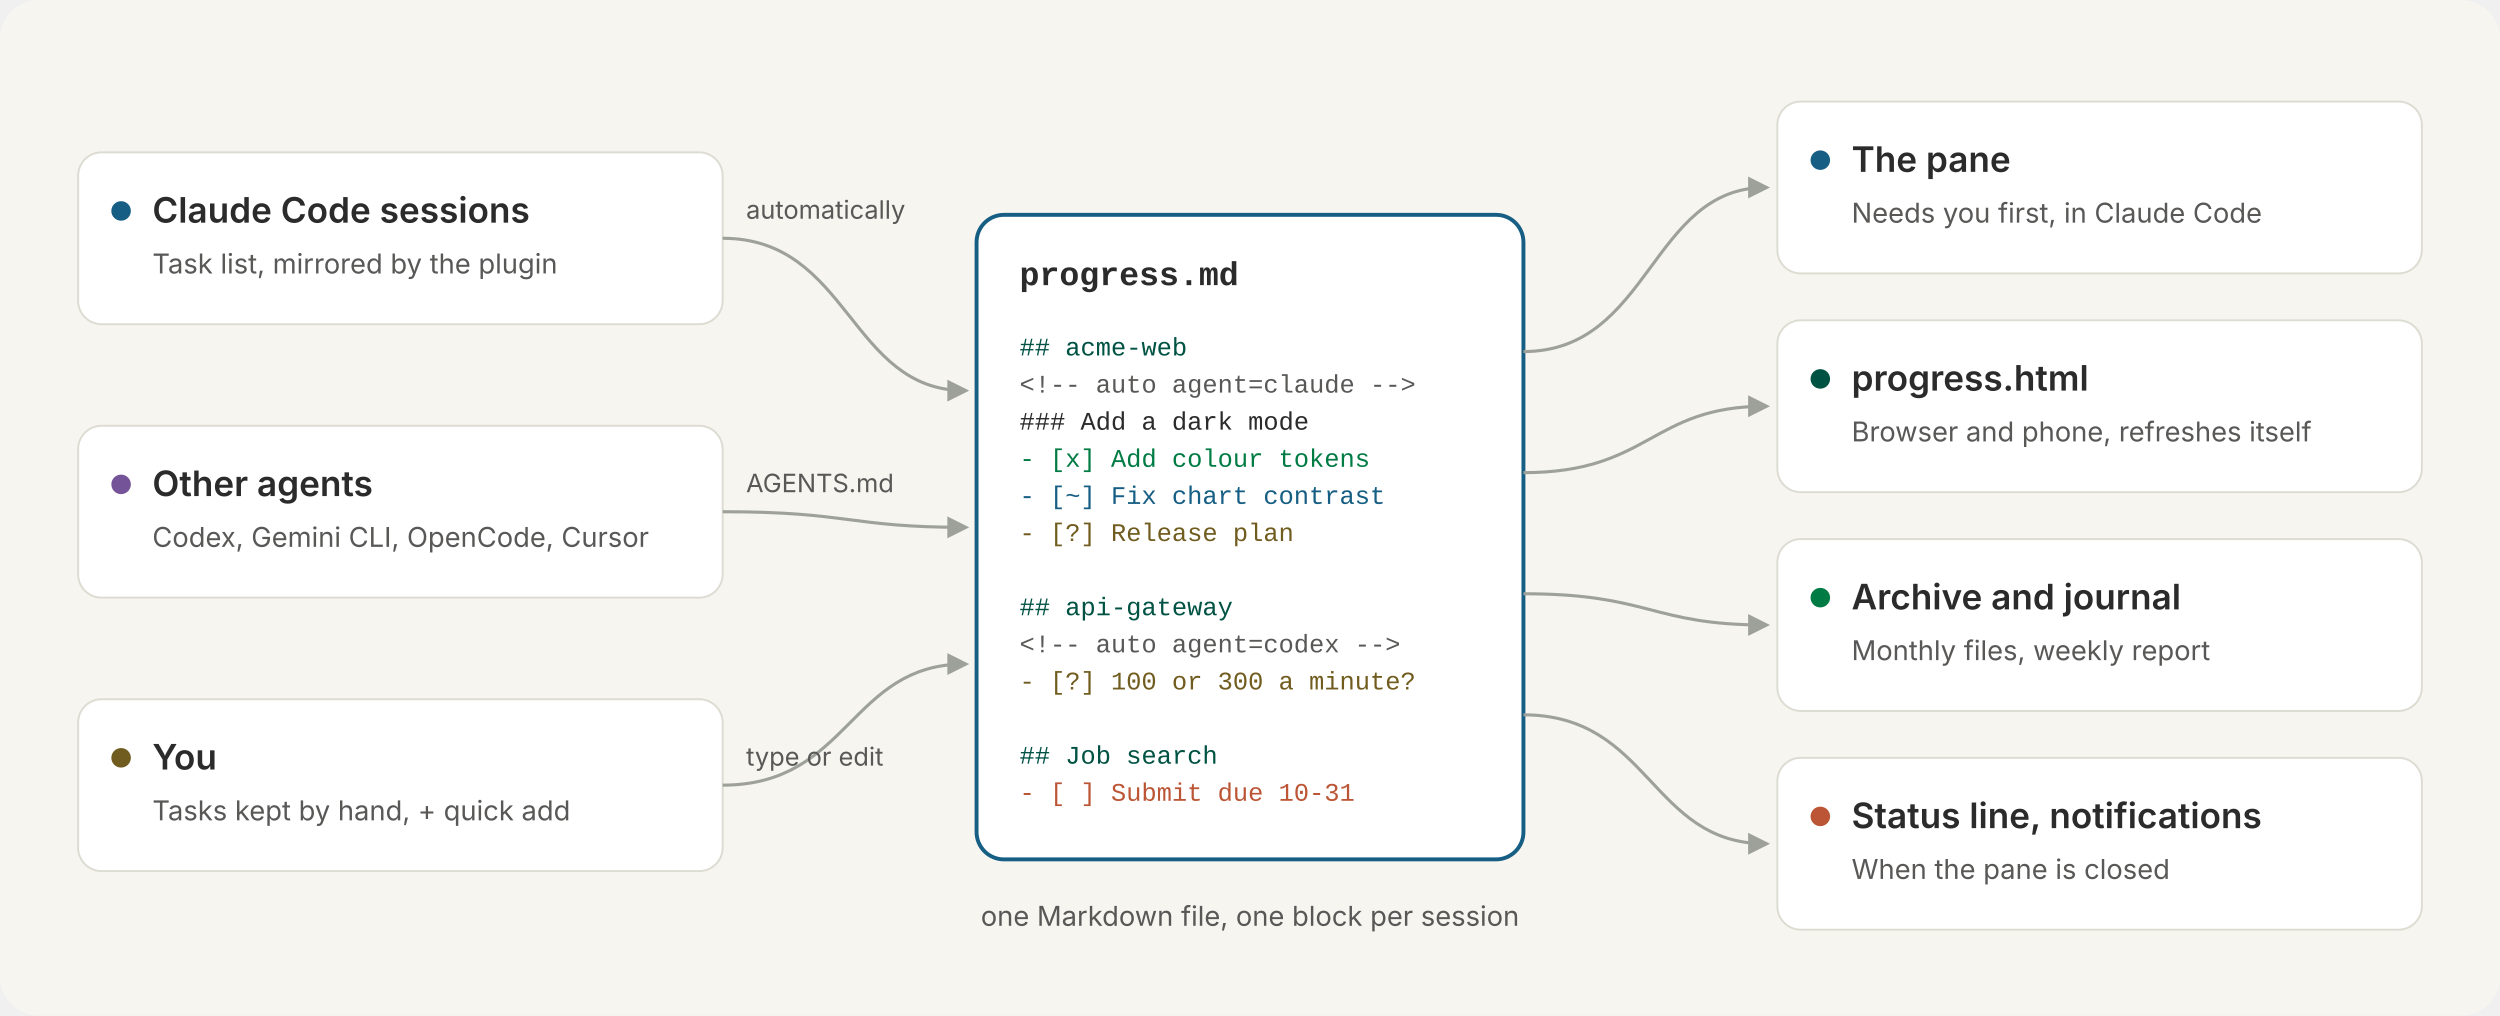
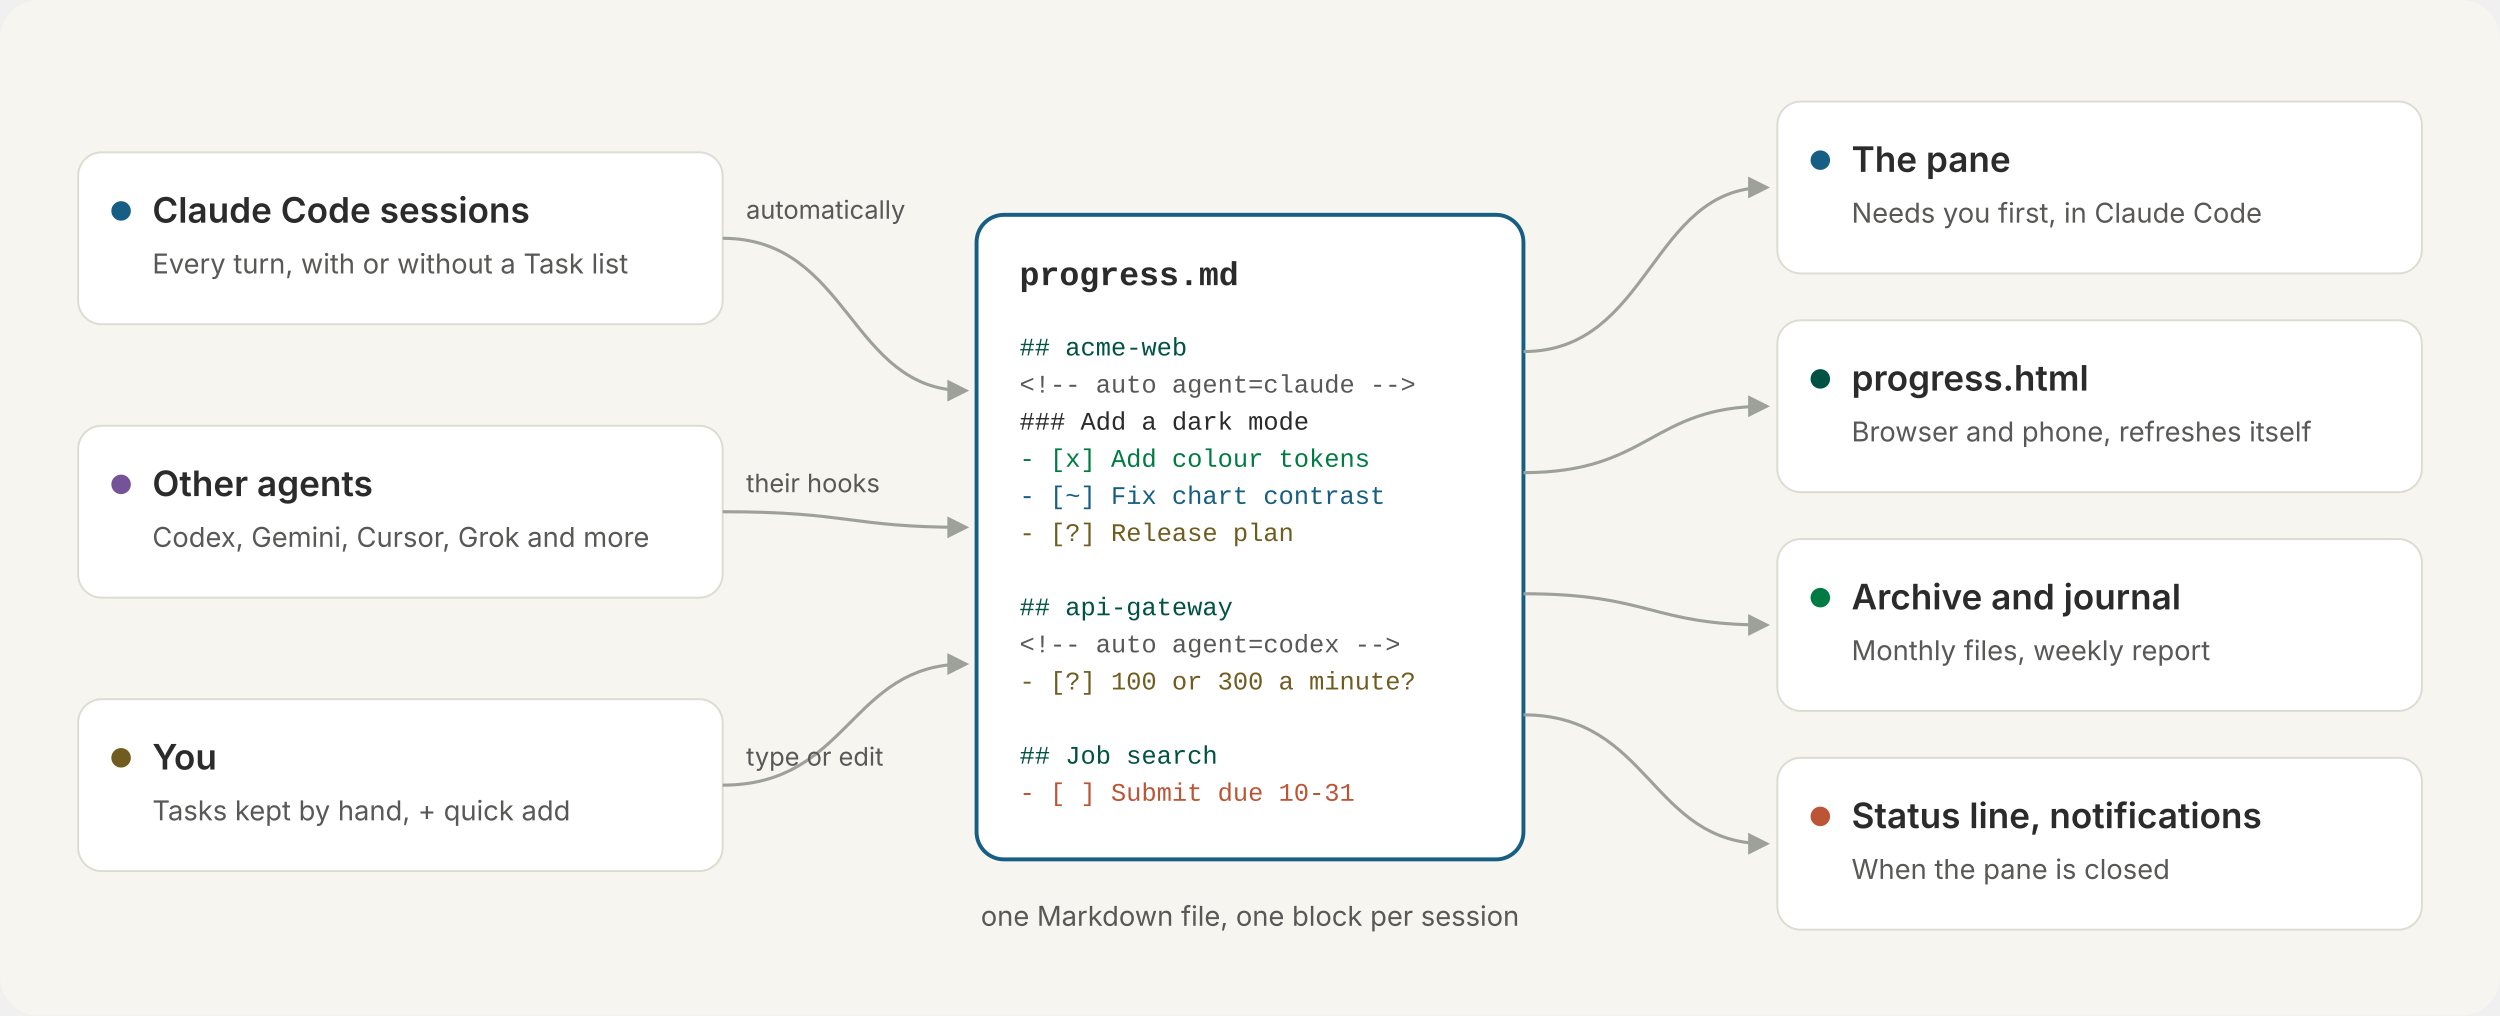
<svg xmlns="http://www.w3.org/2000/svg" width="1280" height="520" viewBox="0 0 1280 520" role="img" aria-label="progress.md: one Markdown file, one block per session">
  <defs>
    <marker id="head" viewBox="0 0 10 10" refX="8" refY="5" markerWidth="7" markerHeight="7" orient="auto-start-reverse">
      <path d="M0 0L10 5L0 10z" fill="#9EA19A" />
    </marker>
  </defs>
  <rect width="1280" height="520" rx="20" fill="#f6f5f0" />
  <rect x="40" y="78" width="330" height="88" rx="12" fill="#ffffff" stroke="#dcdcd2" />
  <circle cx="62" cy="108" r="5" fill="#165E83" />
  <text x="78" y="114" font-family="-apple-system, BlinkMacSystemFont, 'Segoe UI', 'Noto Sans TC', 'Noto Sans SC', 'PingFang TC', 'Microsoft JhengHei', 'Microsoft YaHei', sans-serif" font-size="18" font-weight="600" fill="#2b2b2b">Claude Code sessions</text>
-   <text x="78" y="140" font-family="-apple-system, BlinkMacSystemFont, 'Segoe UI', 'Noto Sans TC', 'Noto Sans SC', 'PingFang TC', 'Microsoft JhengHei', 'Microsoft YaHei', sans-serif" font-size="14" fill="#595857">Task list, mirrored by the plugin</text>
+   <text x="78" y="140" font-family="-apple-system, BlinkMacSystemFont, 'Segoe UI', 'Noto Sans TC', 'Noto Sans SC', 'PingFang TC', 'Microsoft JhengHei', 'Microsoft YaHei', sans-serif" font-size="14" fill="#595857">Every turn, with or without a Task list</text>
  <rect x="40" y="218" width="330" height="88" rx="12" fill="#ffffff" stroke="#dcdcd2" />
  <circle cx="62" cy="248" r="5" fill="#745399" />
  <text x="78" y="254" font-family="-apple-system, BlinkMacSystemFont, 'Segoe UI', 'Noto Sans TC', 'Noto Sans SC', 'PingFang TC', 'Microsoft JhengHei', 'Microsoft YaHei', sans-serif" font-size="18" font-weight="600" fill="#2b2b2b">Other agents</text>
-   <text x="78" y="280" font-family="-apple-system, BlinkMacSystemFont, 'Segoe UI', 'Noto Sans TC', 'Noto Sans SC', 'PingFang TC', 'Microsoft JhengHei', 'Microsoft YaHei', sans-serif" font-size="14" fill="#595857">Codex, Gemini CLI, OpenCode, Cursor</text>
+   <text x="78" y="280" font-family="-apple-system, BlinkMacSystemFont, 'Segoe UI', 'Noto Sans TC', 'Noto Sans SC', 'PingFang TC', 'Microsoft JhengHei', 'Microsoft YaHei', sans-serif" font-size="14" fill="#595857">Codex, Gemini, Cursor, Grok and more</text>
  <rect x="40" y="358" width="330" height="88" rx="12" fill="#ffffff" stroke="#dcdcd2" />
  <circle cx="62" cy="388" r="5" fill="#715C1F" />
  <text x="78" y="394" font-family="-apple-system, BlinkMacSystemFont, 'Segoe UI', 'Noto Sans TC', 'Noto Sans SC', 'PingFang TC', 'Microsoft JhengHei', 'Microsoft YaHei', sans-serif" font-size="18" font-weight="600" fill="#2b2b2b">You</text>
  <text x="78" y="420" font-family="-apple-system, BlinkMacSystemFont, 'Segoe UI', 'Noto Sans TC', 'Noto Sans SC', 'PingFang TC', 'Microsoft JhengHei', 'Microsoft YaHei', sans-serif" font-size="14" fill="#595857">Tasks kept by hand, + quick add</text>
  <path d="M370 122 C435 122 435 200 494 200" fill="none" stroke="#9EA19A" stroke-width="1.6" marker-end="url(#head)" />
  <path d="M370 262 C435 262 435 270 494 270" fill="none" stroke="#9EA19A" stroke-width="1.6" marker-end="url(#head)" />
  <path d="M370 402 C435 402 435 340 494 340" fill="none" stroke="#9EA19A" stroke-width="1.6" marker-end="url(#head)" />
  <text x="382" y="112" font-family="-apple-system, BlinkMacSystemFont, 'Segoe UI', 'Noto Sans TC', 'Noto Sans SC', 'PingFang TC', 'Microsoft JhengHei', 'Microsoft YaHei', sans-serif" font-size="13" fill="#595857">automatically</text>
-   <text x="382" y="252" font-family="-apple-system, BlinkMacSystemFont, 'Segoe UI', 'Noto Sans TC', 'Noto Sans SC', 'PingFang TC', 'Microsoft JhengHei', 'Microsoft YaHei', sans-serif" font-size="13" fill="#595857">AGENTS.md</text>
+   <text x="382" y="252" font-family="-apple-system, BlinkMacSystemFont, 'Segoe UI', 'Noto Sans TC', 'Noto Sans SC', 'PingFang TC', 'Microsoft JhengHei', 'Microsoft YaHei', sans-serif" font-size="13" fill="#595857">their hooks</text>
  <text x="382" y="392" font-family="-apple-system, BlinkMacSystemFont, 'Segoe UI', 'Noto Sans TC', 'Noto Sans SC', 'PingFang TC', 'Microsoft JhengHei', 'Microsoft YaHei', sans-serif" font-size="13" fill="#595857">type or edit</text>
  <rect x="500" y="110" width="280" height="330" rx="14" fill="#ffffff" stroke="#165E83" stroke-width="2" />
  <text x="522" y="146" font-family="ui-monospace, SFMono-Regular, Menlo, Consolas, 'Liberation Mono', 'Noto Sans Mono CJK TC', 'Noto Sans CJK TC', 'PingFang TC', 'Microsoft JhengHei', monospace" font-size="17" font-weight="700" fill="#2b2b2b">progress.md</text>
  <g font-family="ui-monospace, SFMono-Regular, Menlo, Consolas, 'Liberation Mono', 'Noto Sans Mono CJK TC', 'Noto Sans CJK TC', 'PingFang TC', 'Microsoft JhengHei', monospace" font-size="13">
    <text x="522" y="182" fill="#005243">## acme-web</text>
    <text x="522" y="201" fill="#595857">&lt;!-- auto agent=claude --&gt;</text>
    <text x="522" y="220" fill="#2b2b2b">### Add a dark mode</text>
    <text x="522" y="239" fill="#007B43">- [x] Add colour tokens</text>
    <text x="522" y="258" fill="#165E83">- [~] Fix chart contrast</text>
    <text x="522" y="277" fill="#715C1F">- [?] Release plan</text>
    <text x="522" y="315" fill="#005243">## api-gateway</text>
    <text x="522" y="334" fill="#595857">&lt;!-- auto agent=codex --&gt;</text>
    <text x="522" y="353" fill="#715C1F">- [?] 100 or 300 a minute?</text>
    <text x="522" y="391" fill="#005243">## Job search</text>
    <text x="522" y="410" fill="#BB5535">- [ ] Submit   due 10-31</text>
  </g>
  <text x="640" y="474" text-anchor="middle" font-family="-apple-system, BlinkMacSystemFont, 'Segoe UI', 'Noto Sans TC', 'Noto Sans SC', 'PingFang TC', 'Microsoft JhengHei', 'Microsoft YaHei', sans-serif" font-size="14" fill="#595857">one Markdown file, one block per session</text>
  <path d="M780 180 C845 180 845 96 904 96" fill="none" stroke="#9EA19A" stroke-width="1.6" marker-end="url(#head)" />
  <path d="M780 242 C845 242 845 208 904 208" fill="none" stroke="#9EA19A" stroke-width="1.6" marker-end="url(#head)" />
  <path d="M780 304 C845 304 845 320 904 320" fill="none" stroke="#9EA19A" stroke-width="1.6" marker-end="url(#head)" />
  <path d="M780 366 C845 366 845 432 904 432" fill="none" stroke="#9EA19A" stroke-width="1.6" marker-end="url(#head)" />
  <rect x="910" y="52" width="330" height="88" rx="12" fill="#ffffff" stroke="#dcdcd2" />
  <circle cx="932" cy="82" r="5" fill="#165E83" />
  <text x="948" y="88" font-family="-apple-system, BlinkMacSystemFont, 'Segoe UI', 'Noto Sans TC', 'Noto Sans SC', 'PingFang TC', 'Microsoft JhengHei', 'Microsoft YaHei', sans-serif" font-size="18" font-weight="600" fill="#2b2b2b">The pane</text>
  <text x="948" y="114" font-family="-apple-system, BlinkMacSystemFont, 'Segoe UI', 'Noto Sans TC', 'Noto Sans SC', 'PingFang TC', 'Microsoft JhengHei', 'Microsoft YaHei', sans-serif" font-size="14" fill="#595857">Needs you first, in Claude Code</text>
  <rect x="910" y="164" width="330" height="88" rx="12" fill="#ffffff" stroke="#dcdcd2" />
  <circle cx="932" cy="194" r="5" fill="#005243" />
  <text x="948" y="200" font-family="-apple-system, BlinkMacSystemFont, 'Segoe UI', 'Noto Sans TC', 'Noto Sans SC', 'PingFang TC', 'Microsoft JhengHei', 'Microsoft YaHei', sans-serif" font-size="18" font-weight="600" fill="#2b2b2b">progress.html</text>
  <text x="948" y="226" font-family="-apple-system, BlinkMacSystemFont, 'Segoe UI', 'Noto Sans TC', 'Noto Sans SC', 'PingFang TC', 'Microsoft JhengHei', 'Microsoft YaHei', sans-serif" font-size="14" fill="#595857">Browser and phone, refreshes itself</text>
  <rect x="910" y="276" width="330" height="88" rx="12" fill="#ffffff" stroke="#dcdcd2" />
  <circle cx="932" cy="306" r="5" fill="#007B43" />
  <text x="948" y="312" font-family="-apple-system, BlinkMacSystemFont, 'Segoe UI', 'Noto Sans TC', 'Noto Sans SC', 'PingFang TC', 'Microsoft JhengHei', 'Microsoft YaHei', sans-serif" font-size="18" font-weight="600" fill="#2b2b2b">Archive and journal</text>
  <text x="948" y="338" font-family="-apple-system, BlinkMacSystemFont, 'Segoe UI', 'Noto Sans TC', 'Noto Sans SC', 'PingFang TC', 'Microsoft JhengHei', 'Microsoft YaHei', sans-serif" font-size="14" fill="#595857">Monthly files, weekly report</text>
  <rect x="910" y="388" width="330" height="88" rx="12" fill="#ffffff" stroke="#dcdcd2" />
  <circle cx="932" cy="418" r="5" fill="#BB5535" />
  <text x="948" y="424" font-family="-apple-system, BlinkMacSystemFont, 'Segoe UI', 'Noto Sans TC', 'Noto Sans SC', 'PingFang TC', 'Microsoft JhengHei', 'Microsoft YaHei', sans-serif" font-size="18" font-weight="600" fill="#2b2b2b">Status line, notifications</text>
  <text x="948" y="450" font-family="-apple-system, BlinkMacSystemFont, 'Segoe UI', 'Noto Sans TC', 'Noto Sans SC', 'PingFang TC', 'Microsoft JhengHei', 'Microsoft YaHei', sans-serif" font-size="14" fill="#595857">When the pane is closed</text>
</svg>
